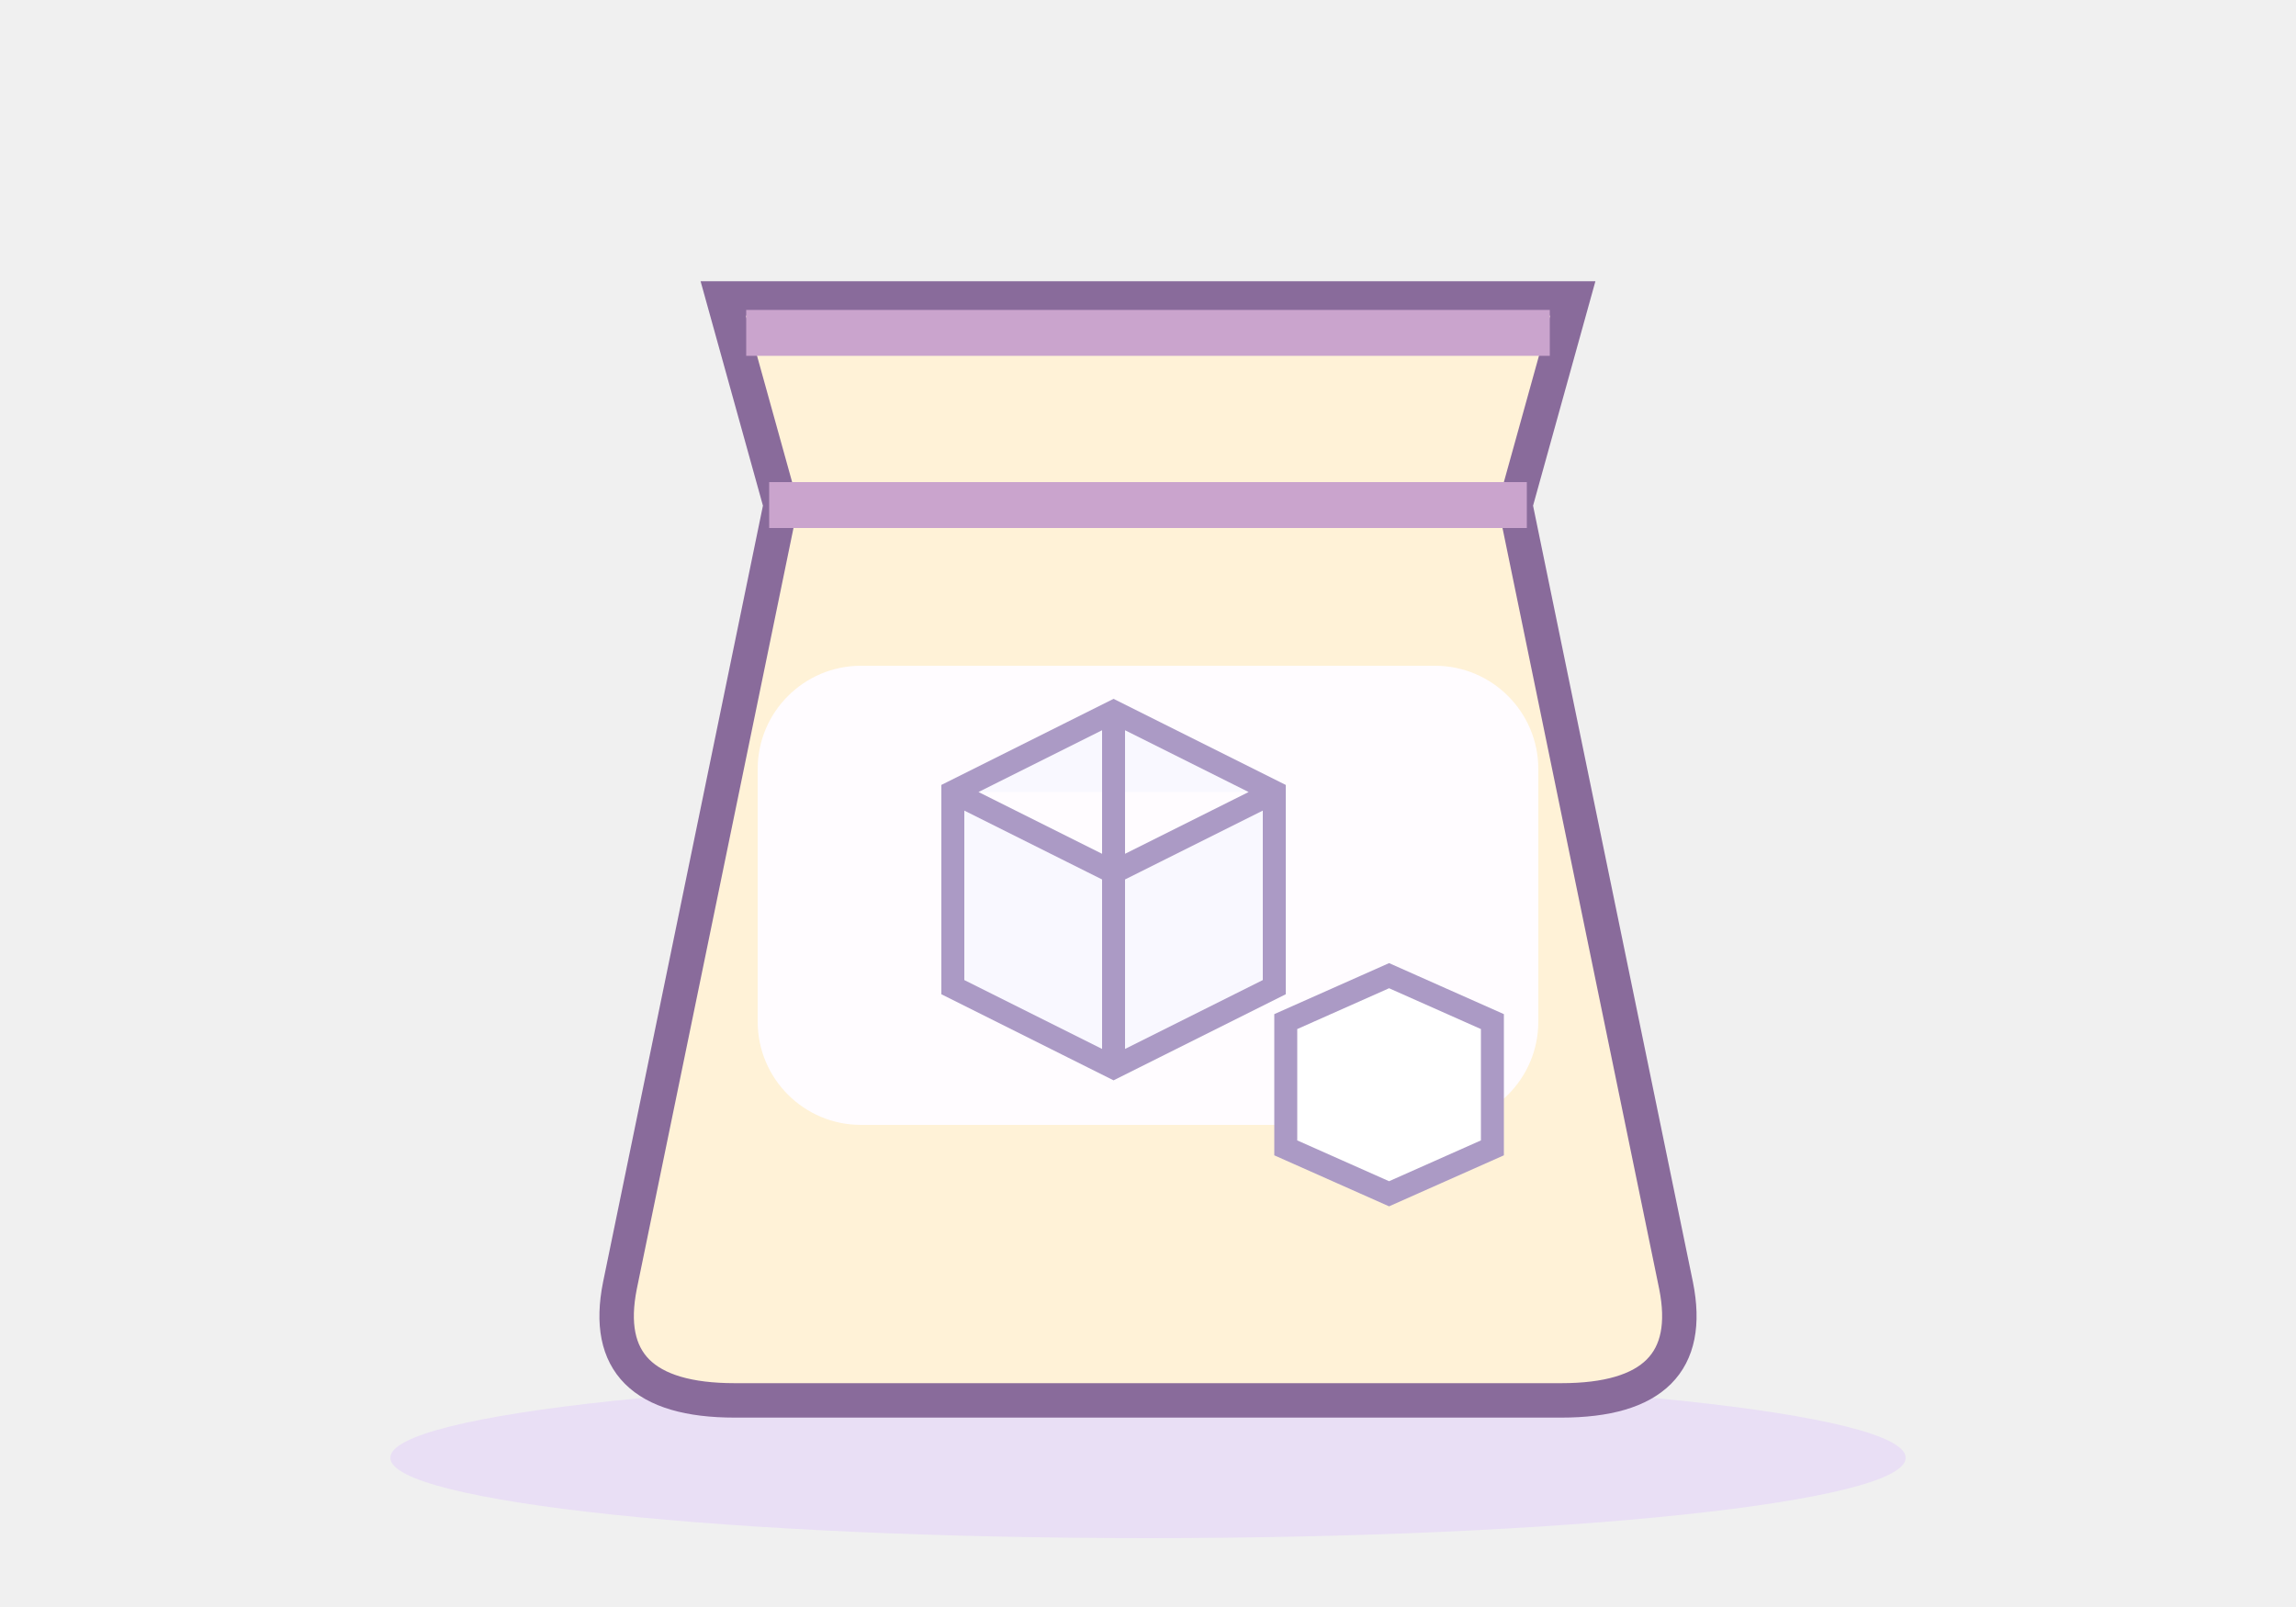
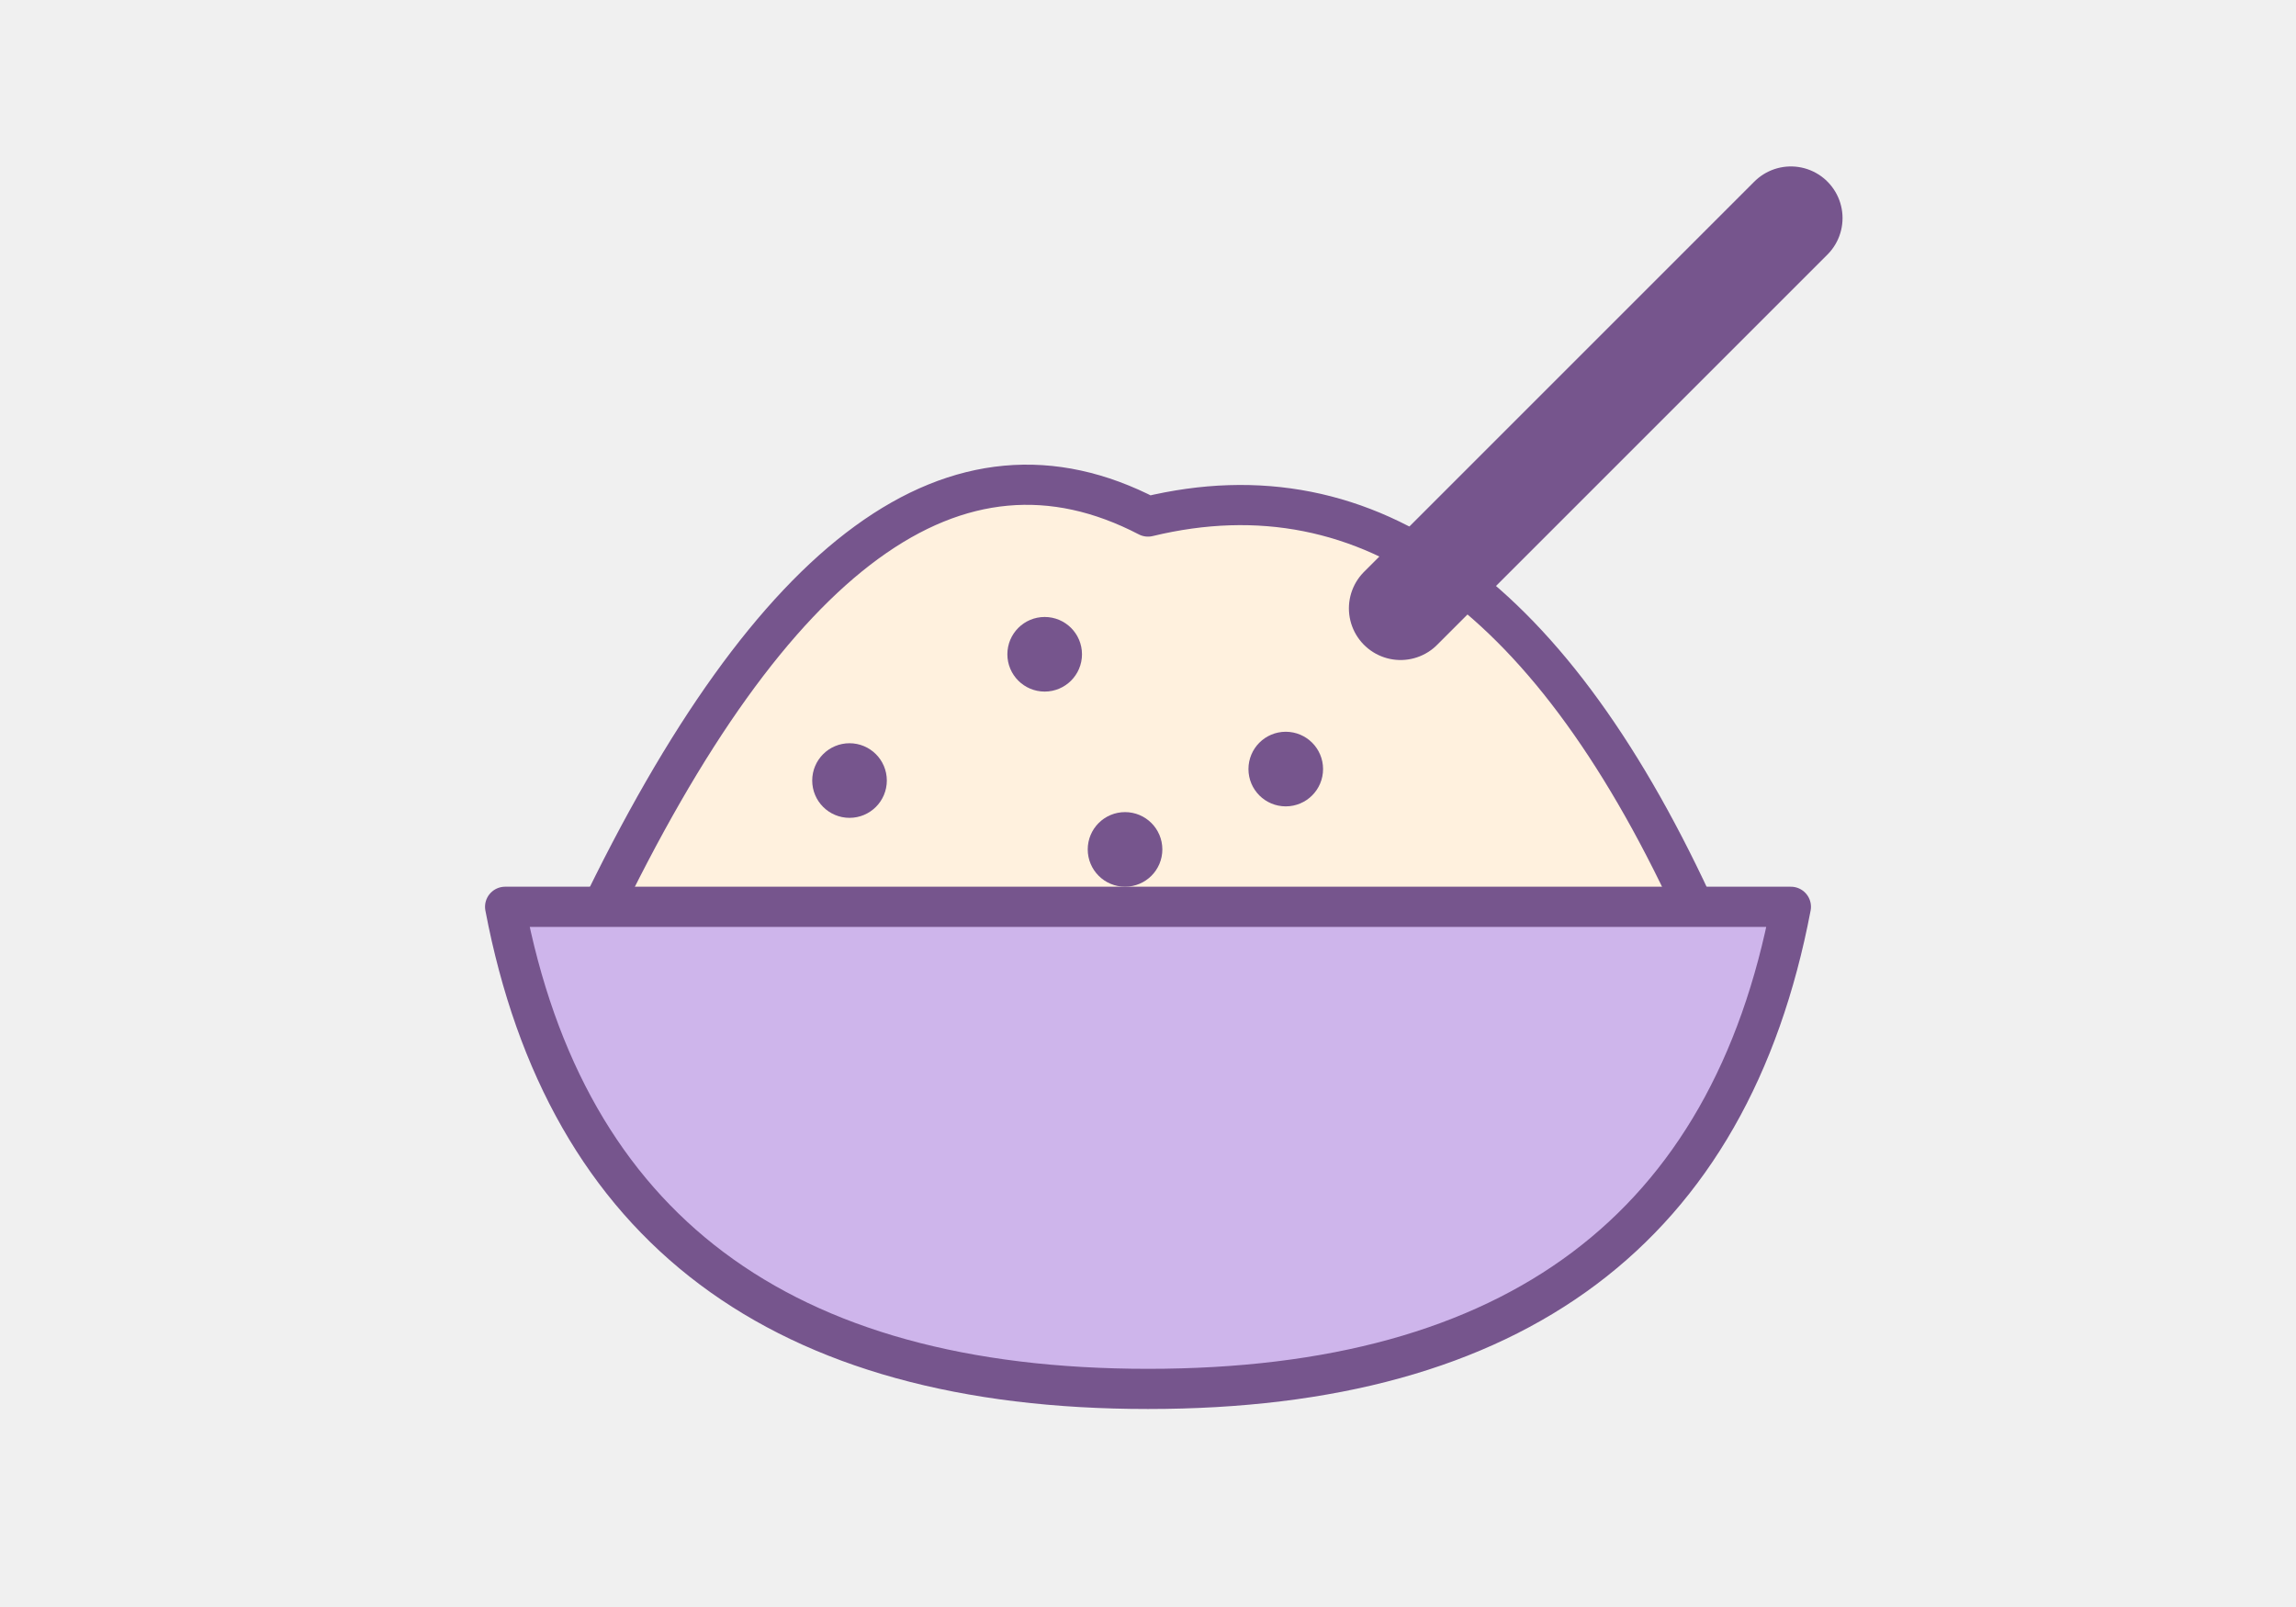
- <svg xmlns="http://www.w3.org/2000/svg" viewBox="0 0 200 140" fill="none">
-   <ellipse cx="100" cy="127" rx="66" ry="7" fill="#e9dff5" />
-   <path d="M63 26h74l-5 18 14 68q2 10-10 10H64q-12 0-10-10l14-68Z" fill="#fff2d7" stroke="#896b9b" stroke-width="3" />
-   <path d="M67 44h66M65 29h70" stroke="#caa4cd" stroke-width="4" />
-   <rect x="66" y="58" width="68" height="40" rx="9" fill="#fffcff" />
-   <path d="m83 69 14-7 14 7v17l-14 7-14-7Zm14-7v31m-14-24 14 7 14-7" fill="#f9f8ff" stroke="#ab9ac5" stroke-width="2" />
-   <path d="m112 89 9-4 9 4v11l-9 4-9-4Z" fill="white" stroke="#ab9ac5" stroke-width="2" />
+ <svg xmlns="http://www.w3.org/2000/svg" viewBox="0 0 200 140" fill="none" stroke="#76558d" stroke-width="3.5" stroke-linecap="round" stroke-linejoin="round">
+   <path d="M52 80Q75 32 100 45 129 38 148 80Z" fill="#fff1de" />
+   <path d="M44 79Q52 121 100 121 148 121 156 79Z" fill="#ceb5eb" />
+   <path d="M122 53 156 19" fill="#b6d9f5" stroke-width="9" />
+   <circle cx="74" cy="68" r="1.5" fill="#76558d" />
+   <circle cx="91" cy="57" r="1.5" fill="#76558d" />
+   <circle cx="112" cy="67" r="1.5" fill="#76558d" />
+   <circle cx="98" cy="74" r="1.5" fill="#76558d" />
</svg>
